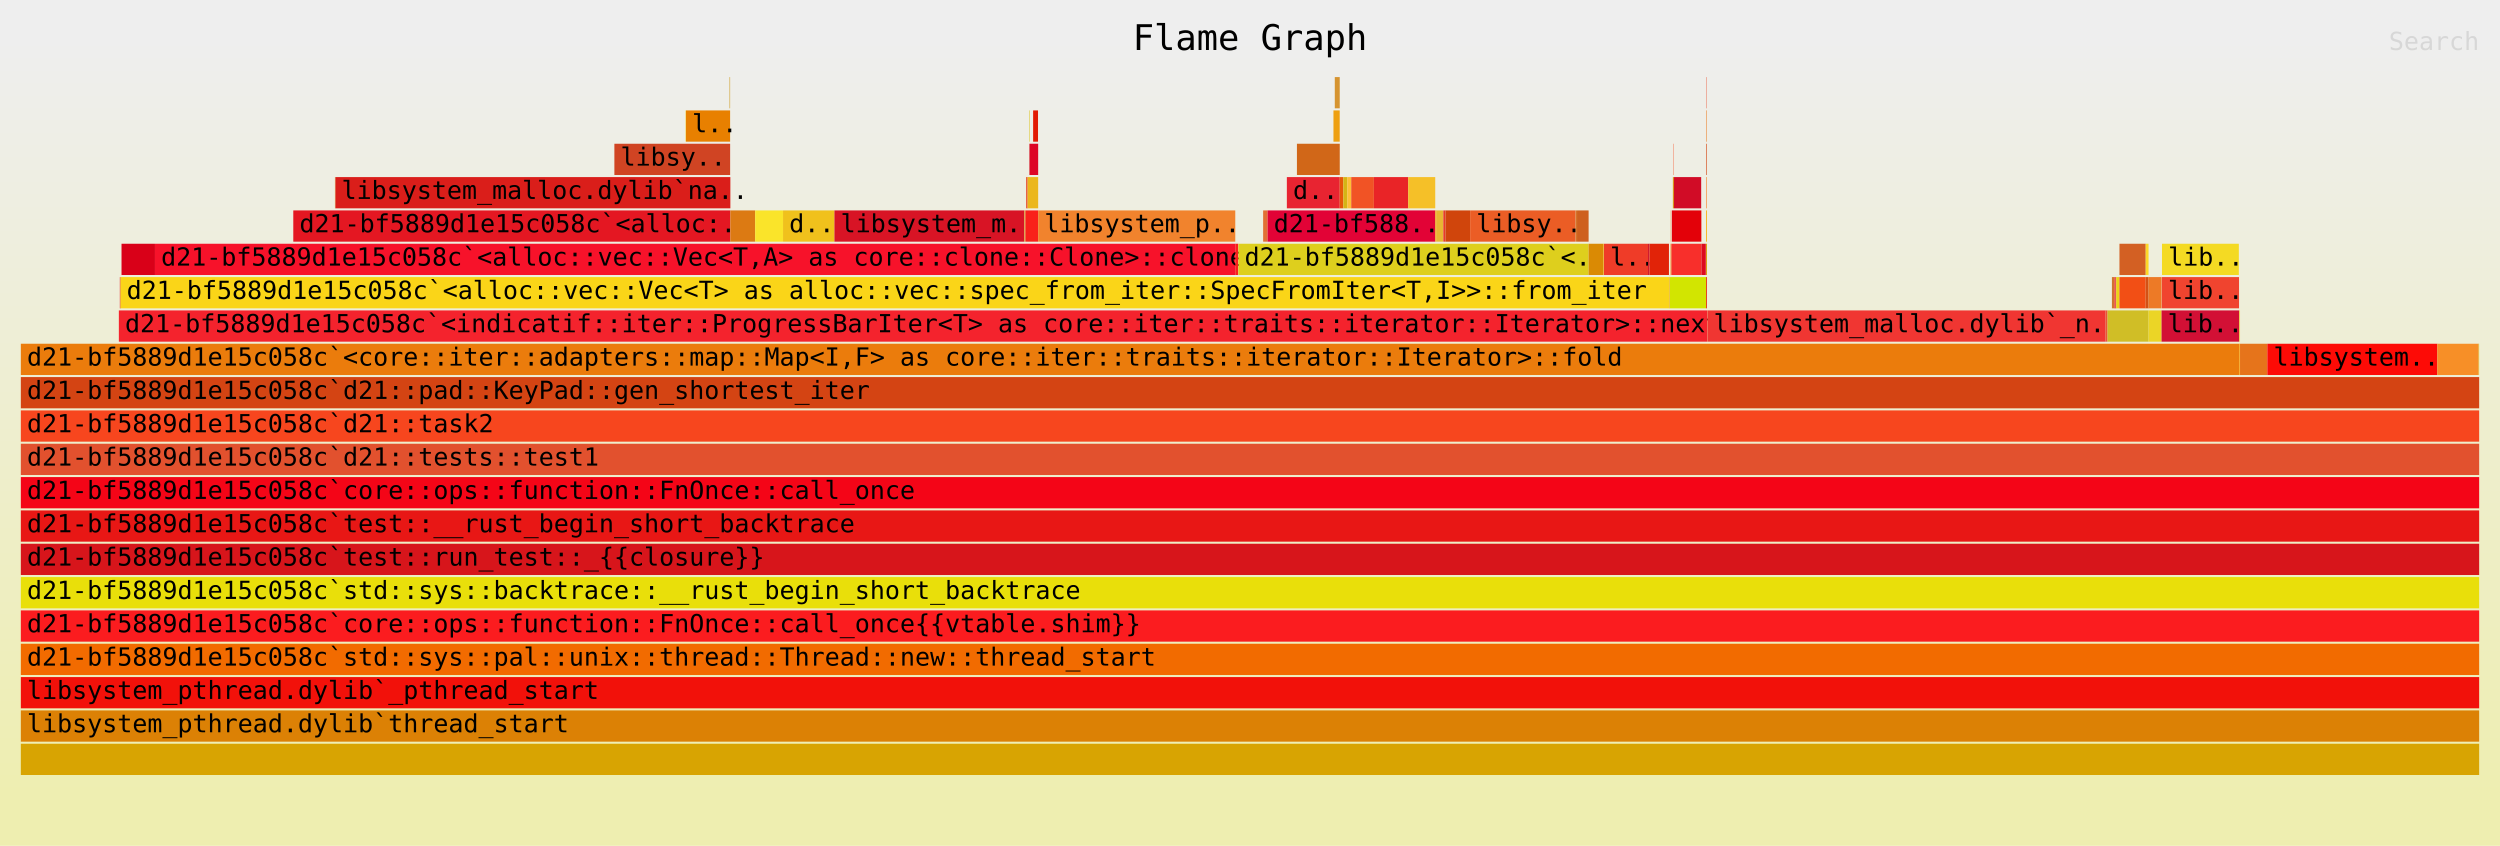
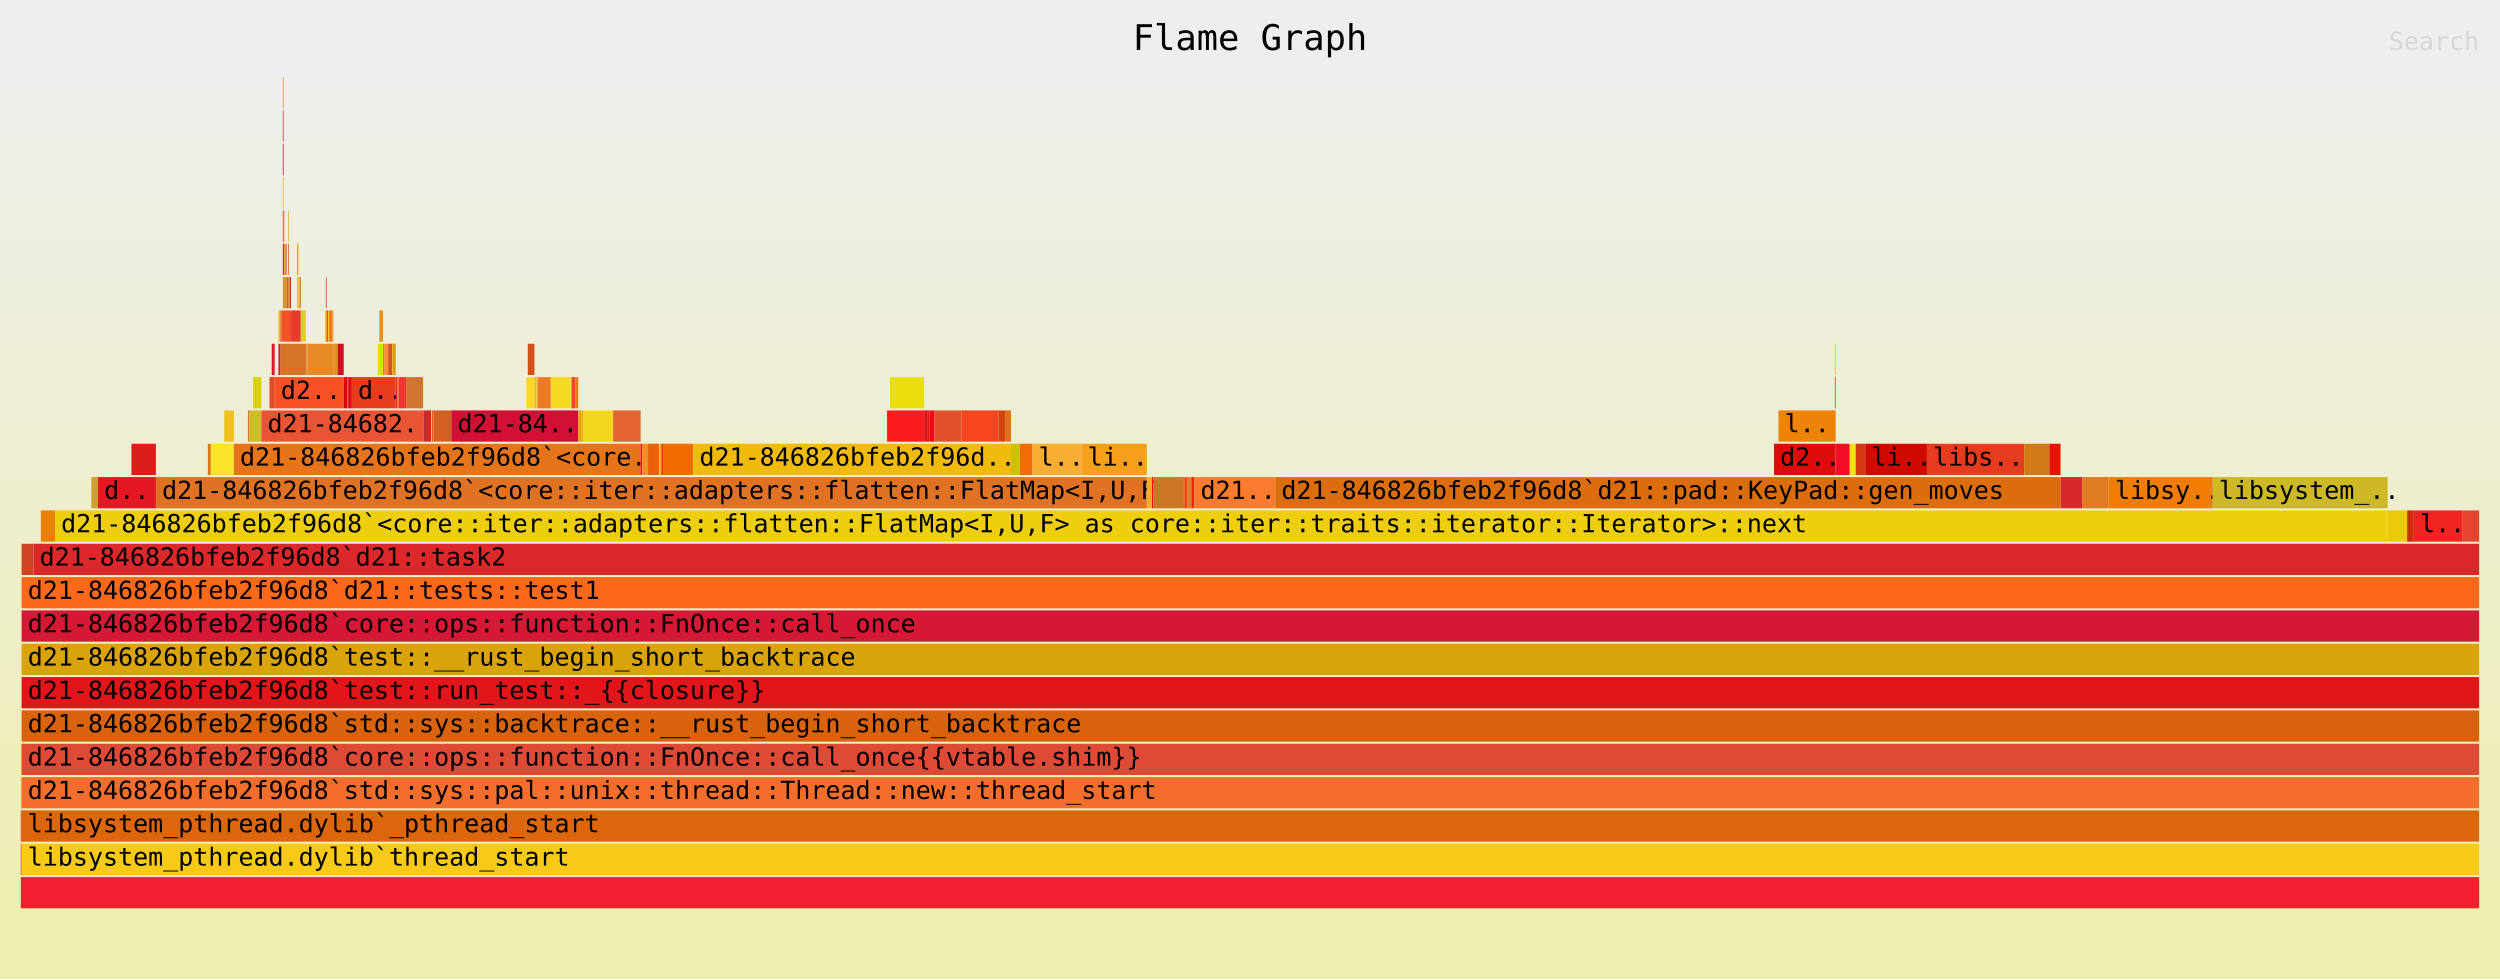
- <svg xmlns="http://www.w3.org/2000/svg" xmlns:ns1="http://github.com/jonhoo/inferno" version="1.1" width="1200" height="406" viewBox="0 0 1200 406">
+ <svg xmlns="http://www.w3.org/2000/svg" xmlns:ns1="http://github.com/jonhoo/inferno" version="1.1" width="1200" height="470" viewBox="0 0 1200 470">
  <defs>
    <linearGradient id="background" y1="0" y2="1" x1="0" x2="0">
      <stop stop-color="#eeeeee" offset="5%" />
      <stop stop-color="#eeeeb0" offset="95%" />
    </linearGradient>
  </defs>
  <style type="text/css">
text { font-family:monospace; font-size:12px }
#title { text-anchor:middle; font-size:17px; }
#matched { text-anchor:end; }
#search { text-anchor:end; opacity:0.1; cursor:pointer; }
#search:hover, #search.show { opacity:1; }
#subtitle { text-anchor:middle; font-color:rgb(160,160,160); }
#unzoom { cursor:pointer; }
#frames &gt; *:hover { stroke:black; stroke-width:0.5; cursor:pointer; }
.hide { display:none; }
.parent { opacity:0.5; }
</style>
-   <rect x="0" y="0" width="100%" height="406" fill="url(#background)" />
+   <rect x="0" y="0" width="100%" height="470" fill="url(#background)" />
  <text id="title" fill="rgb(0,0,0)" x="50%" y="24.00">Flame Graph</text>
-   <text id="details" fill="rgb(0,0,0)" x="10" y="389.00"> </text>
+   <text id="details" fill="rgb(0,0,0)" x="10" y="453.00"> </text>
  <text id="unzoom" class="hide" fill="rgb(0,0,0)" x="10" y="24.00">Reset Zoom</text>
  <text id="search" fill="rgb(0,0,0)" x="1190" y="24.00">Search</text>
-   <text id="matched" fill="rgb(0,0,0)" x="1190" y="389.00"> </text>
-   <svg id="frames" x="10" width="1180" total_samples="316377">
-     <g>
-       <rect x="4.028%" y="133" width="0.026%" height="15" fill="rgb(227,0,7)" ns1:x="12744" ns1:w="82" />
-       <text x="4.278%" y="143.50" />
-     </g>
-     <g>
-       <rect x="4.096%" y="117" width="1.36%" height="15" fill="rgb(217,0,24)" ns1:x="12960" ns1:w="4302" />
-       <text x="4.346%" y="127.50" />
-     </g>
-     <g>
-       <rect x="12.776%" y="85" width="0.02%" height="15" fill="rgb(221,193,54)" ns1:x="40419" ns1:w="64" />
-       <text x="13.026%" y="95.50" />
-     </g>
-     <g>
-       <rect x="27.044%" y="53" width="0.013%" height="15" fill="rgb(248,212,6)" ns1:x="85561" ns1:w="42" />
-       <text x="27.294%" y="63.50" />
-     </g>
-     <g>
-       <rect x="24.144%" y="69" width="4.709%" height="15" fill="rgb(208,68,35)" ns1:x="76385" ns1:w="14897" />
-       <text x="24.394%" y="79.50">libsy..</text>
-     </g>
-     <g>
-       <rect x="27.057%" y="53" width="1.795%" height="15" fill="rgb(232,128,0)" ns1:x="85603" ns1:w="5679" />
-       <text x="27.307%" y="63.50">l..</text>
-     </g>
-     <g>
-       <rect x="28.828%" y="37" width="0.024%" height="15" fill="rgb(207,160,47)" ns1:x="91206" ns1:w="76" />
-       <text x="29.078%" y="47.50" />
-     </g>
-     <g>
-       <rect x="11.083%" y="101" width="17.779%" height="15" fill="rgb(228,23,34)" ns1:x="35064" ns1:w="56249" />
-       <text x="11.333%" y="111.50">d21-bf5889d1e15c058c`&lt;alloc:..</text>
-     </g>
-     <g>
-       <rect x="12.796%" y="85" width="16.066%" height="15" fill="rgb(218,30,26)" ns1:x="40483" ns1:w="50830" />
-       <text x="13.046%" y="95.50">libsystem_malloc.dylib`na..</text>
-     </g>
-     <g>
-       <rect x="28.862%" y="101" width="1.01%" height="15" fill="rgb(220,122,19)" ns1:x="91313" ns1:w="3194" />
-       <text x="29.112%" y="111.50" />
-     </g>
-     <g>
-       <rect x="29.872%" y="101" width="1.133%" height="15" fill="rgb(250,228,42)" ns1:x="94507" ns1:w="3584" />
-       <text x="30.122%" y="111.50" />
-     </g>
-     <g>
-       <rect x="31.005%" y="101" width="2.092%" height="15" fill="rgb(240,193,28)" ns1:x="98091" ns1:w="6618" />
-       <text x="31.255%" y="111.50">d..</text>
-     </g>
-     <g>
-       <rect x="33.096%" y="101" width="7.729%" height="15" fill="rgb(216,20,37)" ns1:x="104709" ns1:w="24452" />
-       <text x="33.346%" y="111.50">libsystem_m..</text>
-     </g>
-     <g>
-       <rect x="40.826%" y="101" width="0.012%" height="15" fill="rgb(206,188,39)" ns1:x="129163" ns1:w="39" />
-       <text x="41.076%" y="111.50" />
-     </g>
-     <g>
-       <rect x="40.838%" y="101" width="0.024%" height="15" fill="rgb(217,207,13)" ns1:x="129202" ns1:w="75" />
-       <text x="41.088%" y="111.50" />
-     </g>
-     <g>
-       <rect x="40.895%" y="85" width="0.034%" height="15" fill="rgb(231,73,38)" ns1:x="129381" ns1:w="106" />
-       <text x="41.145%" y="95.50" />
-     </g>
-     <g>
-       <rect x="40.928%" y="85" width="0.021%" height="15" fill="rgb(225,20,46)" ns1:x="129487" ns1:w="66" />
-       <text x="41.178%" y="95.50" />
-     </g>
-     <g>
-       <rect x="41.019%" y="69" width="0.022%" height="15" fill="rgb(210,31,41)" ns1:x="129774" ns1:w="71" />
-       <text x="41.269%" y="79.50" />
-     </g>
-     <g>
-       <rect x="41.019%" y="53" width="0.022%" height="15" fill="rgb(221,200,47)" ns1:x="129776" ns1:w="69" />
-       <text x="41.269%" y="63.50" />
-     </g>
-     <g>
-       <rect x="41.178%" y="53" width="0.199%" height="15" fill="rgb(226,26,5)" ns1:x="130278" ns1:w="630" />
-       <text x="41.428%" y="63.50" />
-     </g>
-     <g>
-       <rect x="40.862%" y="101" width="0.521%" height="15" fill="rgb(249,33,26)" ns1:x="129277" ns1:w="1649" />
-       <text x="41.112%" y="111.50" />
-     </g>
-     <g>
-       <rect x="40.949%" y="85" width="0.434%" height="15" fill="rgb(235,183,28)" ns1:x="129553" ns1:w="1373" />
-       <text x="41.199%" y="95.50" />
-     </g>
-     <g>
-       <rect x="41.044%" y="69" width="0.339%" height="15" fill="rgb(221,5,38)" ns1:x="129853" ns1:w="1073" />
-       <text x="41.294%" y="79.50" />
-     </g>
-     <g>
-       <rect x="5.456%" y="117" width="43.945%" height="15" fill="rgb(247,18,42)" ns1:x="17262" ns1:w="139031" />
-       <text x="5.706%" y="127.50">d21-bf5889d1e15c058c`&lt;alloc::vec::Vec&lt;T,A&gt; as core::clone::Clone&gt;::clone</text>
-     </g>
-     <g>
-       <rect x="41.383%" y="101" width="8.018%" height="15" fill="rgb(241,131,45)" ns1:x="130926" ns1:w="25367" />
-       <text x="41.633%" y="111.50">libsystem_p..</text>
-     </g>
-     <g>
-       <rect x="49.401%" y="117" width="0.12%" height="15" fill="rgb(249,31,29)" ns1:x="156293" ns1:w="379" />
-       <text x="49.651%" y="127.50" />
-     </g>
-     <g>
-       <rect x="50.534%" y="101" width="0.181%" height="15" fill="rgb(225,111,53)" ns1:x="159878" ns1:w="574" />
-       <text x="50.784%" y="111.50" />
-     </g>
-     <g>
-       <rect x="53.395%" y="53" width="0.254%" height="15" fill="rgb(238,160,17)" ns1:x="168931" ns1:w="805" />
-       <text x="53.645%" y="63.50" />
-     </g>
-     <g>
-       <rect x="53.449%" y="37" width="0.201%" height="15" fill="rgb(214,148,48)" ns1:x="169101" ns1:w="635" />
-       <text x="53.699%" y="47.50" />
-     </g>
-     <g>
-       <rect x="51.499%" y="85" width="2.152%" height="15" fill="rgb(232,36,49)" ns1:x="162932" ns1:w="6809" />
-       <text x="51.749%" y="95.50">d..</text>
-     </g>
-     <g>
-       <rect x="51.909%" y="69" width="1.742%" height="15" fill="rgb(209,103,24)" ns1:x="164229" ns1:w="5512" />
-       <text x="52.159%" y="79.50" />
-     </g>
-     <g>
-       <rect x="53.651%" y="85" width="0.145%" height="15" fill="rgb(229,88,8)" ns1:x="169741" ns1:w="460" />
-       <text x="53.901%" y="95.50" />
-     </g>
-     <g>
-       <rect x="53.797%" y="85" width="0.161%" height="15" fill="rgb(213,181,19)" ns1:x="170201" ns1:w="510" />
-       <text x="54.047%" y="95.50" />
-     </g>
-     <g>
-       <rect x="53.958%" y="85" width="0.16%" height="15" fill="rgb(254,191,54)" ns1:x="170711" ns1:w="507" />
-       <text x="54.208%" y="95.50" />
-     </g>
-     <g>
-       <rect x="54.118%" y="85" width="0.922%" height="15" fill="rgb(241,83,37)" ns1:x="171218" ns1:w="2916" />
-       <text x="54.368%" y="95.50" />
-     </g>
-     <g>
-       <rect x="55.04%" y="85" width="1.397%" height="15" fill="rgb(233,36,39)" ns1:x="174134" ns1:w="4419" />
-       <text x="55.29%" y="95.50" />
-     </g>
-     <g>
-       <rect x="50.715%" y="101" width="6.819%" height="15" fill="rgb(226,3,54)" ns1:x="160452" ns1:w="21574" />
-       <text x="50.965%" y="111.50">d21-bf588..</text>
-     </g>
-     <g>
-       <rect x="56.437%" y="85" width="1.098%" height="15" fill="rgb(245,192,40)" ns1:x="178553" ns1:w="3473" />
-       <text x="56.687%" y="95.50" />
-     </g>
-     <g>
-       <rect x="57.535%" y="101" width="0.062%" height="15" fill="rgb(238,167,29)" ns1:x="182026" ns1:w="195" />
-       <text x="57.785%" y="111.50" />
-     </g>
-     <g>
-       <rect x="57.596%" y="101" width="0.26%" height="15" fill="rgb(232,182,51)" ns1:x="182221" ns1:w="824" />
-       <text x="57.846%" y="111.50" />
-     </g>
-     <g>
-       <rect x="57.863%" y="101" width="0.089%" height="15" fill="rgb(231,60,39)" ns1:x="183065" ns1:w="282" />
-       <text x="58.113%" y="111.50" />
-     </g>
-     <g>
-       <rect x="57.952%" y="101" width="1.002%" height="15" fill="rgb(208,69,12)" ns1:x="183347" ns1:w="3171" />
-       <text x="58.202%" y="111.50" />
-     </g>
-     <g>
-       <rect x="58.954%" y="101" width="4.291%" height="15" fill="rgb(235,93,37)" ns1:x="186518" ns1:w="13576" />
-       <text x="59.204%" y="111.50">libsy..</text>
-     </g>
-     <g>
-       <rect x="63.248%" y="101" width="0.055%" height="15" fill="rgb(213,116,39)" ns1:x="200101" ns1:w="175" />
-       <text x="63.498%" y="111.50" />
-     </g>
-     <g>
-       <rect x="49.528%" y="117" width="14.246%" height="15" fill="rgb(222,207,29)" ns1:x="156695" ns1:w="45070" />
-       <text x="49.778%" y="127.50">d21-bf5889d1e15c058c`&lt;..</text>
-     </g>
-     <g>
-       <rect x="63.303%" y="101" width="0.471%" height="15" fill="rgb(206,96,30)" ns1:x="200276" ns1:w="1489" />
-       <text x="63.553%" y="111.50" />
-     </g>
-     <g>
-       <rect x="63.774%" y="117" width="0.607%" height="15" fill="rgb(218,138,4)" ns1:x="201766" ns1:w="1920" />
-       <text x="64.024%" y="127.50" />
-     </g>
-     <g>
-       <rect x="64.381%" y="117" width="0.016%" height="15" fill="rgb(250,191,14)" ns1:x="203688" ns1:w="50" />
-       <text x="64.631%" y="127.50" />
-     </g>
-     <g>
-       <rect x="64.398%" y="117" width="1.792%" height="15" fill="rgb(239,60,40)" ns1:x="203740" ns1:w="5669" />
-       <text x="64.648%" y="127.50">l..</text>
-     </g>
-     <g>
-       <rect x="66.19%" y="117" width="0.059%" height="15" fill="rgb(206,27,48)" ns1:x="209409" ns1:w="186" />
-       <text x="66.44%" y="127.50" />
-     </g>
-     <g>
-       <rect x="66.249%" y="117" width="0.793%" height="15" fill="rgb(225,35,8)" ns1:x="209595" ns1:w="2510" />
-       <text x="66.499%" y="127.50" />
-     </g>
-     <g>
-       <rect x="4.054%" y="133" width="63.007%" height="15" fill="rgb(250,213,24)" ns1:x="12826" ns1:w="199340" />
-       <text x="4.304%" y="143.50">d21-bf5889d1e15c058c`&lt;alloc::vec::Vec&lt;T&gt; as alloc::vec::spec_from_iter::SpecFromIter&lt;T,I&gt;&gt;::from_iter</text>
-     </g>
-     <g>
-       <rect x="67.062%" y="133" width="0.015%" height="15" fill="rgb(247,123,22)" ns1:x="212168" ns1:w="46" />
-       <text x="67.312%" y="143.50" />
-     </g>
-     <g>
-       <rect x="67.104%" y="117" width="0.014%" height="15" fill="rgb(231,138,38)" ns1:x="212303" ns1:w="45" />
-       <text x="67.354%" y="127.50" />
-     </g>
-     <g>
-       <rect x="67.109%" y="101" width="0.01%" height="15" fill="rgb(231,145,46)" ns1:x="212316" ns1:w="32" />
-       <text x="67.359%" y="111.50" />
-     </g>
-     <g>
-       <rect x="67.119%" y="117" width="0.026%" height="15" fill="rgb(251,118,11)" ns1:x="212348" ns1:w="81" />
-       <text x="67.369%" y="127.50" />
-     </g>
-     <g>
-       <rect x="67.201%" y="85" width="0.047%" height="15" fill="rgb(217,147,25)" ns1:x="212608" ns1:w="148" />
-       <text x="67.451%" y="95.50" />
-     </g>
-     <g>
-       <rect x="67.232%" y="69" width="0.015%" height="15" fill="rgb(247,81,37)" ns1:x="212707" ns1:w="49" />
-       <text x="67.482%" y="79.50" />
-     </g>
-     <g>
-       <rect x="67.248%" y="85" width="1.105%" height="15" fill="rgb(209,12,38)" ns1:x="212756" ns1:w="3495" />
-       <text x="67.498%" y="95.50" />
-     </g>
-     <g>
-       <rect x="67.157%" y="101" width="1.203%" height="15" fill="rgb(227,1,9)" ns1:x="212468" ns1:w="3805" />
-       <text x="67.407%" y="111.50" />
-     </g>
-     <g>
-       <rect x="67.144%" y="117" width="1.221%" height="15" fill="rgb(248,47,43)" ns1:x="212429" ns1:w="3862" />
-       <text x="67.394%" y="127.50" />
-     </g>
-     <g>
-       <rect x="68.365%" y="117" width="0.176%" height="15" fill="rgb(221,10,30)" ns1:x="216291" ns1:w="556" />
-       <text x="68.615%" y="127.50" />
-     </g>
-     <g>
-       <rect x="67.076%" y="133" width="1.475%" height="15" fill="rgb(210,229,1)" ns1:x="212214" ns1:w="4666" />
-       <text x="67.326%" y="143.50" />
-     </g>
-     <g>
-       <rect x="68.561%" y="53" width="0.015%" height="15" fill="rgb(222,148,37)" ns1:x="216910" ns1:w="48" />
-       <text x="68.811%" y="63.50" />
-     </g>
-     <g>
-       <rect x="68.561%" y="37" width="0.015%" height="15" fill="rgb(234,67,33)" ns1:x="216910" ns1:w="48" />
-       <text x="68.811%" y="47.50" />
-     </g>
-     <g>
-       <rect x="68.576%" y="53" width="0.011%" height="15" fill="rgb(247,98,35)" ns1:x="216958" ns1:w="35" />
-       <text x="68.826%" y="63.50" />
-     </g>
-     <g>
-       <rect x="68.56%" y="85" width="0.027%" height="15" fill="rgb(247,138,52)" ns1:x="216909" ns1:w="85" />
-       <text x="68.81%" y="95.50" />
-     </g>
-     <g>
-       <rect x="68.56%" y="69" width="0.027%" height="15" fill="rgb(213,79,30)" ns1:x="216909" ns1:w="85" />
-       <text x="68.81%" y="79.50" />
-     </g>
-     <g>
-       <rect x="68.552%" y="101" width="0.036%" height="15" fill="rgb(246,177,23)" ns1:x="216884" ns1:w="114" />
-       <text x="68.802%" y="111.50" />
-     </g>
-     <g>
-       <rect x="68.551%" y="133" width="0.039%" height="15" fill="rgb(230,62,27)" ns1:x="216880" ns1:w="122" />
-       <text x="68.801%" y="143.50" />
-     </g>
-     <g>
-       <rect x="68.552%" y="117" width="0.038%" height="15" fill="rgb(216,154,8)" ns1:x="216882" ns1:w="120" />
-       <text x="68.802%" y="127.50" />
-     </g>
-     <g>
-       <rect x="3.987%" y="149" width="64.609%" height="15" fill="rgb(244,35,45)" ns1:x="12614" ns1:w="204409" />
-       <text x="4.237%" y="159.50">d21-bf5889d1e15c058c`&lt;indicatif::iter::ProgressBarIter&lt;T&gt; as core::iter::traits::iterator::Iterator&gt;::next</text>
-     </g>
-     <g>
-       <rect x="68.596%" y="149" width="0.01%" height="15" fill="rgb(251,115,12)" ns1:x="217023" ns1:w="32" />
-       <text x="68.846%" y="159.50" />
-     </g>
-     <g>
-       <rect x="68.608%" y="149" width="16.196%" height="15" fill="rgb(240,54,50)" ns1:x="217061" ns1:w="51239" />
-       <text x="68.858%" y="159.50">libsystem_malloc.dylib`_n..</text>
-     </g>
-     <g>
-       <rect x="84.804%" y="149" width="0.08%" height="15" fill="rgb(233,84,52)" ns1:x="268300" ns1:w="254" />
-       <text x="85.054%" y="159.50" />
-     </g>
-     <g>
-       <rect x="85.061%" y="133" width="0.103%" height="15" fill="rgb(207,117,47)" ns1:x="269112" ns1:w="325" />
-       <text x="85.311%" y="143.50" />
-     </g>
-     <g>
-       <rect x="85.163%" y="133" width="0.045%" height="15" fill="rgb(249,43,39)" ns1:x="269437" ns1:w="144" />
-       <text x="85.413%" y="143.50" />
-     </g>
-     <g>
-       <rect x="85.209%" y="133" width="0.027%" height="15" fill="rgb(209,38,44)" ns1:x="269581" ns1:w="86" />
-       <text x="85.459%" y="143.50" />
-     </g>
-     <g>
-       <rect x="85.236%" y="133" width="0.127%" height="15" fill="rgb(236,212,23)" ns1:x="269667" ns1:w="402" />
-       <text x="85.486%" y="143.50" />
-     </g>
-     <g>
-       <rect x="85.366%" y="133" width="1.069%" height="15" fill="rgb(242,79,21)" ns1:x="270078" ns1:w="3381" />
-       <text x="85.616%" y="143.50" />
-     </g>
-     <g>
-       <rect x="85.368%" y="117" width="1.067%" height="15" fill="rgb(211,96,35)" ns1:x="270083" ns1:w="3376" />
-       <text x="85.618%" y="127.50" />
-     </g>
-     <g>
-       <rect x="86.437%" y="117" width="0.114%" height="15" fill="rgb(253,215,40)" ns1:x="273467" ns1:w="362" />
-       <text x="86.687%" y="127.50" />
-     </g>
-     <g>
-       <rect x="86.435%" y="133" width="0.118%" height="15" fill="rgb(211,81,21)" ns1:x="273460" ns1:w="372" />
-       <text x="86.685%" y="143.50" />
-     </g>
-     <g>
-       <rect x="84.884%" y="149" width="1.669%" height="15" fill="rgb(208,190,38)" ns1:x="268554" ns1:w="5279" />
-       <text x="85.134%" y="159.50" />
-     </g>
-     <g>
-       <rect x="86.553%" y="149" width="0.527%" height="15" fill="rgb(235,213,38)" ns1:x="273833" ns1:w="1667" />
-       <text x="86.803%" y="159.50" />
-     </g>
-     <g>
-       <rect x="86.553%" y="133" width="0.527%" height="15" fill="rgb(237,122,38)" ns1:x="273833" ns1:w="1667" />
-       <text x="86.803%" y="143.50" />
-     </g>
-     <g>
-       <rect x="87.098%" y="117" width="3.126%" height="15" fill="rgb(244,218,35)" ns1:x="275559" ns1:w="9890" />
-       <text x="87.348%" y="127.50">lib..</text>
-     </g>
-     <g>
-       <rect x="87.092%" y="133" width="3.14%" height="15" fill="rgb(240,68,47)" ns1:x="275538" ns1:w="9933" />
-       <text x="87.342%" y="143.50">lib..</text>
-     </g>
-     <g>
-       <rect x="87.08%" y="149" width="3.152%" height="15" fill="rgb(210,16,53)" ns1:x="275500" ns1:w="9972" />
-       <text x="87.33%" y="159.50">lib..</text>
-     </g>
-     <g>
-       <rect x="0%" y="165" width="90.249%" height="15" fill="rgb(235,124,12)" ns1:x="1" ns1:w="285526" />
-       <text x="0.25%" y="175.50">d21-bf5889d1e15c058c`&lt;core::iter::adapters::map::Map&lt;I,F&gt; as core::iter::traits::iterator::Iterator&gt;::fold</text>
-     </g>
-     <g>
-       <rect x="90.232%" y="149" width="0.017%" height="15" fill="rgb(224,169,11)" ns1:x="285473" ns1:w="54" />
-       <text x="90.482%" y="159.50" />
-     </g>
-     <g>
-       <rect x="90.249%" y="165" width="0.023%" height="15" fill="rgb(250,166,2)" ns1:x="285527" ns1:w="74" />
-       <text x="90.499%" y="175.50" />
-     </g>
-     <g>
-       <rect x="90.26%" y="149" width="0.012%" height="15" fill="rgb(242,216,29)" ns1:x="285562" ns1:w="39" />
-       <text x="90.51%" y="159.50" />
-     </g>
-     <g>
-       <rect x="90.272%" y="165" width="1.1%" height="15" fill="rgb(230,116,27)" ns1:x="285601" ns1:w="3481" />
-       <text x="90.522%" y="175.50" />
-     </g>
-     <g>
-       <rect x="91.373%" y="165" width="0.01%" height="15" fill="rgb(228,99,48)" ns1:x="289082" ns1:w="33" />
-       <text x="91.623%" y="175.50" />
-     </g>
-     <g>
-       <rect x="91.384%" y="165" width="6.913%" height="15" fill="rgb(253,11,6)" ns1:x="289117" ns1:w="21871" />
-       <text x="91.634%" y="175.50">libsystem..</text>
-     </g>
-     <g>
-       <rect x="98.297%" y="165" width="1.655%" height="15" fill="rgb(247,143,39)" ns1:x="310988" ns1:w="5236" />
-       <text x="98.547%" y="175.50" />
-     </g>
-     <g>
-       <rect x="99.952%" y="165" width="0.021%" height="15" fill="rgb(236,97,10)" ns1:x="316224" ns1:w="67" />
-       <text x="100.202%" y="175.50" />
-     </g>
-     <g>
-       <rect x="99.98%" y="165" width="0.018%" height="15" fill="rgb(233,208,19)" ns1:x="316315" ns1:w="58" />
-       <text x="100.23%" y="175.50" />
-     </g>
-     <g>
-       <rect x="0%" y="357" width="100%" height="15" fill="rgb(216,164,2)" ns1:x="0" ns1:w="316377" />
+   <text id="matched" fill="rgb(0,0,0)" x="1190" y="453.00"> </text>
+   <svg id="frames" x="10" width="1180" total_samples="3312">
+     <g>
+       <rect x="0%" y="405" width="0.03%" height="15" fill="rgb(227,0,7)" ns1:x="0" ns1:w="1" />
+       <text x="0.25%" y="415.50" />
+     </g>
+     <g>
+       <rect x="0%" y="389" width="0.03%" height="15" fill="rgb(217,0,24)" ns1:x="0" ns1:w="1" />
+       <text x="0.25%" y="399.50" />
+     </g>
+     <g>
+       <rect x="0%" y="373" width="0.03%" height="15" fill="rgb(221,193,54)" ns1:x="0" ns1:w="1" />
+       <text x="0.25%" y="383.50" />
+     </g>
+     <g>
+       <rect x="0%" y="357" width="0.03%" height="15" fill="rgb(248,212,6)" ns1:x="0" ns1:w="1" />
      <text x="0.25%" y="367.50" />
    </g>
    <g>
-       <rect x="0%" y="341" width="100%" height="15" fill="rgb(220,129,5)" ns1:x="1" ns1:w="316376" />
-       <text x="0.25%" y="351.50">libsystem_pthread.dylib`thread_start</text>
-     </g>
-     <g>
-       <rect x="0%" y="325" width="100%" height="15" fill="rgb(242,17,10)" ns1:x="1" ns1:w="316376" />
-       <text x="0.25%" y="335.50">libsystem_pthread.dylib`_pthread_start</text>
-     </g>
-     <g>
-       <rect x="0%" y="309" width="100%" height="15" fill="rgb(242,107,0)" ns1:x="1" ns1:w="316376" />
-       <text x="0.25%" y="319.50">d21-bf5889d1e15c058c`std::sys::pal::unix::thread::Thread::new::thread_start</text>
-     </g>
-     <g>
-       <rect x="0%" y="293" width="100%" height="15" fill="rgb(251,28,31)" ns1:x="1" ns1:w="316376" />
-       <text x="0.25%" y="303.50">d21-bf5889d1e15c058c`core::ops::function::FnOnce::call_once{{vtable.shim}}</text>
-     </g>
-     <g>
-       <rect x="0%" y="277" width="100%" height="15" fill="rgb(233,223,10)" ns1:x="1" ns1:w="316376" />
-       <text x="0.25%" y="287.50">d21-bf5889d1e15c058c`std::sys::backtrace::__rust_begin_short_backtrace</text>
-     </g>
-     <g>
-       <rect x="0%" y="261" width="100%" height="15" fill="rgb(215,21,27)" ns1:x="1" ns1:w="316376" />
-       <text x="0.25%" y="271.50">d21-bf5889d1e15c058c`test::run_test::_{{closure}}</text>
-     </g>
-     <g>
-       <rect x="0%" y="245" width="100%" height="15" fill="rgb(232,23,21)" ns1:x="1" ns1:w="316376" />
-       <text x="0.25%" y="255.50">d21-bf5889d1e15c058c`test::__rust_begin_short_backtrace</text>
-     </g>
-     <g>
-       <rect x="0%" y="229" width="100%" height="15" fill="rgb(244,5,23)" ns1:x="1" ns1:w="316376" />
-       <text x="0.25%" y="239.50">d21-bf5889d1e15c058c`core::ops::function::FnOnce::call_once</text>
-     </g>
-     <g>
-       <rect x="0%" y="213" width="100%" height="15" fill="rgb(226,81,46)" ns1:x="1" ns1:w="316376" />
-       <text x="0.25%" y="223.50">d21-bf5889d1e15c058c`d21::tests::test1</text>
-     </g>
-     <g>
-       <rect x="0%" y="197" width="100%" height="15" fill="rgb(247,70,30)" ns1:x="1" ns1:w="316376" />
-       <text x="0.25%" y="207.50">d21-bf5889d1e15c058c`d21::task2</text>
-     </g>
-     <g>
-       <rect x="0%" y="181" width="100%" height="15" fill="rgb(212,68,19)" ns1:x="1" ns1:w="316376" />
-       <text x="0.25%" y="191.50">d21-bf5889d1e15c058c`d21::pad::KeyPad::gen_shortest_iter</text>
+       <rect x="0.03%" y="261" width="0.483%" height="15" fill="rgb(208,68,35)" ns1:x="1" ns1:w="16" />
+       <text x="0.28%" y="271.50" />
+     </g>
+     <g>
+       <rect x="0.815%" y="245" width="0.574%" height="15" fill="rgb(232,128,0)" ns1:x="27" ns1:w="19" />
+       <text x="1.065%" y="255.50" />
+     </g>
+     <g>
+       <rect x="2.868%" y="229" width="0.272%" height="15" fill="rgb(207,160,47)" ns1:x="95" ns1:w="9" />
+       <text x="3.118%" y="239.50" />
+     </g>
+     <g>
+       <rect x="3.14%" y="229" width="2.355%" height="15" fill="rgb(228,23,34)" ns1:x="104" ns1:w="78" />
+       <text x="3.39%" y="239.50">d..</text>
+     </g>
+     <g>
+       <rect x="4.499%" y="213" width="0.996%" height="15" fill="rgb(218,30,26)" ns1:x="149" ns1:w="33" />
+       <text x="4.749%" y="223.50" />
+     </g>
+     <g>
+       <rect x="7.609%" y="213" width="0.121%" height="15" fill="rgb(220,122,19)" ns1:x="252" ns1:w="4" />
+       <text x="7.859%" y="223.50" />
+     </g>
+     <g>
+       <rect x="7.729%" y="213" width="0.936%" height="15" fill="rgb(250,228,42)" ns1:x="256" ns1:w="31" />
+       <text x="7.979%" y="223.50" />
+     </g>
+     <g>
+       <rect x="8.273%" y="197" width="0.393%" height="15" fill="rgb(240,193,28)" ns1:x="274" ns1:w="13" />
+       <text x="8.523%" y="207.50" />
+     </g>
+     <g>
+       <rect x="9.239%" y="197" width="0.03%" height="15" fill="rgb(216,20,37)" ns1:x="306" ns1:w="1" />
+       <text x="9.489%" y="207.50" />
+     </g>
+     <g>
+       <rect x="9.269%" y="197" width="0.513%" height="15" fill="rgb(206,188,39)" ns1:x="307" ns1:w="17" />
+       <text x="9.519%" y="207.50" />
+     </g>
+     <g>
+       <rect x="9.45%" y="181" width="0.332%" height="15" fill="rgb(217,207,13)" ns1:x="313" ns1:w="11" />
+       <text x="9.7%" y="191.50" />
+     </g>
+     <g>
+       <rect x="10.115%" y="181" width="0.211%" height="15" fill="rgb(231,73,38)" ns1:x="335" ns1:w="7" />
+       <text x="10.365%" y="191.50" />
+     </g>
+     <g>
+       <rect x="10.205%" y="165" width="0.121%" height="15" fill="rgb(225,20,46)" ns1:x="338" ns1:w="4" />
+       <text x="10.455%" y="175.50" />
+     </g>
+     <g>
+       <rect x="10.477%" y="165" width="0.091%" height="15" fill="rgb(210,31,41)" ns1:x="347" ns1:w="3" />
+       <text x="10.727%" y="175.50" />
+     </g>
+     <g>
+       <rect x="10.477%" y="149" width="0.091%" height="15" fill="rgb(221,200,47)" ns1:x="347" ns1:w="3" />
+       <text x="10.727%" y="159.50" />
+     </g>
+     <g>
+       <rect x="10.568%" y="149" width="0.03%" height="15" fill="rgb(226,26,5)" ns1:x="350" ns1:w="1" />
+       <text x="10.818%" y="159.50" />
+     </g>
+     <g>
+       <rect x="10.658%" y="101" width="0.03%" height="15" fill="rgb(249,33,26)" ns1:x="353" ns1:w="1" />
+       <text x="10.908%" y="111.50" />
+     </g>
+     <g>
+       <rect x="10.658%" y="85" width="0.03%" height="15" fill="rgb(235,183,28)" ns1:x="353" ns1:w="1" />
+       <text x="10.908%" y="95.50" />
+     </g>
+     <g>
+       <rect x="10.658%" y="69" width="0.03%" height="15" fill="rgb(221,5,38)" ns1:x="353" ns1:w="1" />
+       <text x="10.908%" y="79.50" />
+     </g>
+     <g>
+       <rect x="10.658%" y="53" width="0.03%" height="15" fill="rgb(247,18,42)" ns1:x="353" ns1:w="1" />
+       <text x="10.908%" y="63.50" />
+     </g>
+     <g>
+       <rect x="10.658%" y="37" width="0.03%" height="15" fill="rgb(241,131,45)" ns1:x="353" ns1:w="1" />
+       <text x="10.908%" y="47.50" />
+     </g>
+     <g>
+       <rect x="10.658%" y="117" width="0.06%" height="15" fill="rgb(249,31,29)" ns1:x="353" ns1:w="2" />
+       <text x="10.908%" y="127.50" />
+     </g>
+     <g>
+       <rect x="10.688%" y="101" width="0.03%" height="15" fill="rgb(225,111,53)" ns1:x="354" ns1:w="1" />
+       <text x="10.938%" y="111.50" />
+     </g>
+     <g>
+       <rect x="10.719%" y="117" width="0.06%" height="15" fill="rgb(238,160,17)" ns1:x="355" ns1:w="2" />
+       <text x="10.969%" y="127.50" />
+     </g>
+     <g>
+       <rect x="10.658%" y="133" width="0.151%" height="15" fill="rgb(214,148,48)" ns1:x="353" ns1:w="5" />
+       <text x="10.908%" y="143.50" />
+     </g>
+     <g>
+       <rect x="10.779%" y="117" width="0.03%" height="15" fill="rgb(232,36,49)" ns1:x="357" ns1:w="1" />
+       <text x="11.029%" y="127.50" />
+     </g>
+     <g>
+       <rect x="10.809%" y="133" width="0.091%" height="15" fill="rgb(209,103,24)" ns1:x="358" ns1:w="3" />
+       <text x="11.059%" y="143.50" />
+     </g>
+     <g>
+       <rect x="10.87%" y="117" width="0.03%" height="15" fill="rgb(229,88,8)" ns1:x="360" ns1:w="1" />
+       <text x="11.12%" y="127.50" />
+     </g>
+     <g>
+       <rect x="10.87%" y="101" width="0.03%" height="15" fill="rgb(213,181,19)" ns1:x="360" ns1:w="1" />
+       <text x="11.12%" y="111.50" />
+     </g>
+     <g>
+       <rect x="10.9%" y="133" width="0.03%" height="15" fill="rgb(254,191,54)" ns1:x="361" ns1:w="1" />
+       <text x="11.15%" y="143.50" />
+     </g>
+     <g>
+       <rect x="10.598%" y="149" width="0.393%" height="15" fill="rgb(241,83,37)" ns1:x="351" ns1:w="13" />
+       <text x="10.848%" y="159.50" />
+     </g>
+     <g>
+       <rect x="10.93%" y="133" width="0.06%" height="15" fill="rgb(233,36,39)" ns1:x="362" ns1:w="2" />
+       <text x="11.18%" y="143.50" />
+     </g>
+     <g>
+       <rect x="10.99%" y="149" width="0.03%" height="15" fill="rgb(226,3,54)" ns1:x="364" ns1:w="1" />
+       <text x="11.24%" y="159.50" />
+     </g>
+     <g>
+       <rect x="11.232%" y="133" width="0.06%" height="15" fill="rgb(245,192,40)" ns1:x="372" ns1:w="2" />
+       <text x="11.482%" y="143.50" />
+     </g>
+     <g>
+       <rect x="11.232%" y="117" width="0.06%" height="15" fill="rgb(238,167,29)" ns1:x="372" ns1:w="2" />
+       <text x="11.482%" y="127.50" />
+     </g>
+     <g>
+       <rect x="11.292%" y="133" width="0.06%" height="15" fill="rgb(232,182,51)" ns1:x="374" ns1:w="2" />
+       <text x="11.542%" y="143.50" />
+     </g>
+     <g>
+       <rect x="11.021%" y="149" width="0.362%" height="15" fill="rgb(231,60,39)" ns1:x="365" ns1:w="12" />
+       <text x="11.271%" y="159.50" />
+     </g>
+     <g>
+       <rect x="11.353%" y="133" width="0.03%" height="15" fill="rgb(208,69,12)" ns1:x="376" ns1:w="1" />
+       <text x="11.603%" y="143.50" />
+     </g>
+     <g>
+       <rect x="11.383%" y="149" width="0.03%" height="15" fill="rgb(235,93,37)" ns1:x="377" ns1:w="1" />
+       <text x="11.633%" y="159.50" />
+     </g>
+     <g>
+       <rect x="10.568%" y="165" width="1.027%" height="15" fill="rgb(213,116,39)" ns1:x="350" ns1:w="34" />
+       <text x="10.818%" y="175.50" />
+     </g>
+     <g>
+       <rect x="11.413%" y="149" width="0.181%" height="15" fill="rgb(222,207,29)" ns1:x="378" ns1:w="6" />
+       <text x="11.663%" y="159.50" />
+     </g>
+     <g>
+       <rect x="11.594%" y="165" width="0.03%" height="15" fill="rgb(206,96,30)" ns1:x="384" ns1:w="1" />
+       <text x="11.844%" y="175.50" />
+     </g>
+     <g>
+       <rect x="11.624%" y="165" width="0.03%" height="15" fill="rgb(218,138,4)" ns1:x="385" ns1:w="1" />
+       <text x="11.874%" y="175.50" />
+     </g>
+     <g>
+       <rect x="12.379%" y="149" width="0.06%" height="15" fill="rgb(250,191,14)" ns1:x="410" ns1:w="2" />
+       <text x="12.629%" y="159.50" />
+     </g>
+     <g>
+       <rect x="12.409%" y="133" width="0.03%" height="15" fill="rgb(239,60,40)" ns1:x="411" ns1:w="1" />
+       <text x="12.659%" y="143.50" />
+     </g>
+     <g>
+       <rect x="12.44%" y="149" width="0.03%" height="15" fill="rgb(206,27,48)" ns1:x="412" ns1:w="1" />
+       <text x="12.69%" y="159.50" />
+     </g>
+     <g>
+       <rect x="12.47%" y="149" width="0.03%" height="15" fill="rgb(225,35,8)" ns1:x="413" ns1:w="1" />
+       <text x="12.72%" y="159.50" />
+     </g>
+     <g>
+       <rect x="12.5%" y="149" width="0.03%" height="15" fill="rgb(250,213,24)" ns1:x="414" ns1:w="1" />
+       <text x="12.75%" y="159.50" />
+     </g>
+     <g>
+       <rect x="12.53%" y="149" width="0.151%" height="15" fill="rgb(247,123,22)" ns1:x="415" ns1:w="5" />
+       <text x="12.78%" y="159.50" />
+     </g>
+     <g>
+       <rect x="11.655%" y="165" width="1.057%" height="15" fill="rgb(231,138,38)" ns1:x="386" ns1:w="35" />
+       <text x="11.905%" y="175.50" />
+     </g>
+     <g>
+       <rect x="12.681%" y="149" width="0.03%" height="15" fill="rgb(231,145,46)" ns1:x="420" ns1:w="1" />
+       <text x="12.931%" y="159.50" />
+     </g>
+     <g>
+       <rect x="12.711%" y="165" width="0.03%" height="15" fill="rgb(251,118,11)" ns1:x="421" ns1:w="1" />
+       <text x="12.961%" y="175.50" />
+     </g>
+     <g>
+       <rect x="12.742%" y="165" width="0.151%" height="15" fill="rgb(217,147,25)" ns1:x="422" ns1:w="5" />
+       <text x="12.992%" y="175.50" />
+     </g>
+     <g>
+       <rect x="10.326%" y="181" width="2.808%" height="15" fill="rgb(247,81,37)" ns1:x="342" ns1:w="93" />
+       <text x="10.576%" y="191.50">d2..</text>
+     </g>
+     <g>
+       <rect x="12.893%" y="165" width="0.241%" height="15" fill="rgb(209,12,38)" ns1:x="427" ns1:w="8" />
+       <text x="13.143%" y="175.50" />
+     </g>
+     <g>
+       <rect x="13.134%" y="181" width="0.151%" height="15" fill="rgb(227,1,9)" ns1:x="435" ns1:w="5" />
+       <text x="13.384%" y="191.50" />
+     </g>
+     <g>
+       <rect x="13.285%" y="181" width="0.03%" height="15" fill="rgb(248,47,43)" ns1:x="440" ns1:w="1" />
+       <text x="13.535%" y="191.50" />
+     </g>
+     <g>
+       <rect x="13.315%" y="181" width="0.151%" height="15" fill="rgb(221,10,30)" ns1:x="441" ns1:w="5" />
+       <text x="13.565%" y="191.50" />
+     </g>
+     <g>
+       <rect x="14.523%" y="165" width="0.211%" height="15" fill="rgb(210,229,1)" ns1:x="481" ns1:w="7" />
+       <text x="14.773%" y="175.50" />
+     </g>
+     <g>
+       <rect x="14.583%" y="149" width="0.151%" height="15" fill="rgb(222,148,37)" ns1:x="483" ns1:w="5" />
+       <text x="14.833%" y="159.50" />
+     </g>
+     <g>
+       <rect x="14.734%" y="165" width="0.03%" height="15" fill="rgb(234,67,33)" ns1:x="488" ns1:w="1" />
+       <text x="14.984%" y="175.50" />
+     </g>
+     <g>
+       <rect x="14.764%" y="165" width="0.03%" height="15" fill="rgb(247,98,35)" ns1:x="489" ns1:w="1" />
+       <text x="15.014%" y="175.50" />
+     </g>
+     <g>
+       <rect x="14.795%" y="165" width="0.151%" height="15" fill="rgb(247,138,52)" ns1:x="490" ns1:w="5" />
+       <text x="15.045%" y="175.50" />
+     </g>
+     <g>
+       <rect x="14.946%" y="165" width="0.151%" height="15" fill="rgb(213,79,30)" ns1:x="495" ns1:w="5" />
+       <text x="15.196%" y="175.50" />
+     </g>
+     <g>
+       <rect x="15.097%" y="165" width="0.03%" height="15" fill="rgb(246,177,23)" ns1:x="500" ns1:w="1" />
+       <text x="15.347%" y="175.50" />
+     </g>
+     <g>
+       <rect x="13.466%" y="181" width="1.781%" height="15" fill="rgb(230,62,27)" ns1:x="446" ns1:w="59" />
+       <text x="13.716%" y="191.50">d..</text>
+     </g>
+     <g>
+       <rect x="15.127%" y="165" width="0.121%" height="15" fill="rgb(216,154,8)" ns1:x="501" ns1:w="4" />
+       <text x="15.377%" y="175.50" />
+     </g>
+     <g>
+       <rect x="15.248%" y="181" width="0.06%" height="15" fill="rgb(244,35,45)" ns1:x="505" ns1:w="2" />
+       <text x="15.498%" y="191.50" />
+     </g>
+     <g>
+       <rect x="15.308%" y="181" width="0.06%" height="15" fill="rgb(251,115,12)" ns1:x="507" ns1:w="2" />
+       <text x="15.558%" y="191.50" />
+     </g>
+     <g>
+       <rect x="15.368%" y="181" width="0.302%" height="15" fill="rgb(240,54,50)" ns1:x="509" ns1:w="10" />
+       <text x="15.618%" y="191.50" />
+     </g>
+     <g>
+       <rect x="9.783%" y="197" width="6.582%" height="15" fill="rgb(233,84,52)" ns1:x="324" ns1:w="218" />
+       <text x="10.033%" y="207.50">d21-84682..</text>
+     </g>
+     <g>
+       <rect x="15.67%" y="181" width="0.694%" height="15" fill="rgb(207,117,47)" ns1:x="519" ns1:w="23" />
+       <text x="15.92%" y="191.50" />
+     </g>
+     <g>
+       <rect x="16.365%" y="197" width="0.03%" height="15" fill="rgb(249,43,39)" ns1:x="542" ns1:w="1" />
+       <text x="16.615%" y="207.50" />
+     </g>
+     <g>
+       <rect x="16.395%" y="197" width="0.302%" height="15" fill="rgb(209,38,44)" ns1:x="543" ns1:w="10" />
+       <text x="16.645%" y="207.50" />
+     </g>
+     <g>
+       <rect x="16.697%" y="197" width="0.03%" height="15" fill="rgb(236,212,23)" ns1:x="553" ns1:w="1" />
+       <text x="16.947%" y="207.50" />
+     </g>
+     <g>
+       <rect x="16.727%" y="197" width="0.06%" height="15" fill="rgb(242,79,21)" ns1:x="554" ns1:w="2" />
+       <text x="16.977%" y="207.50" />
+     </g>
+     <g>
+       <rect x="16.787%" y="197" width="0.725%" height="15" fill="rgb(211,96,35)" ns1:x="556" ns1:w="24" />
+       <text x="17.037%" y="207.50" />
+     </g>
+     <g>
+       <rect x="20.562%" y="181" width="0.332%" height="15" fill="rgb(253,215,40)" ns1:x="681" ns1:w="11" />
+       <text x="20.812%" y="191.50" />
+     </g>
+     <g>
+       <rect x="20.622%" y="165" width="0.272%" height="15" fill="rgb(211,81,21)" ns1:x="683" ns1:w="9" />
+       <text x="20.872%" y="175.50" />
+     </g>
+     <g>
+       <rect x="20.894%" y="181" width="0.06%" height="15" fill="rgb(208,190,38)" ns1:x="692" ns1:w="2" />
+       <text x="21.144%" y="191.50" />
+     </g>
+     <g>
+       <rect x="20.954%" y="181" width="0.06%" height="15" fill="rgb(235,213,38)" ns1:x="694" ns1:w="2" />
+       <text x="21.204%" y="191.50" />
+     </g>
+     <g>
+       <rect x="21.015%" y="181" width="0.543%" height="15" fill="rgb(237,122,38)" ns1:x="696" ns1:w="18" />
+       <text x="21.265%" y="191.50" />
+     </g>
+     <g>
+       <rect x="21.558%" y="181" width="0.845%" height="15" fill="rgb(244,218,35)" ns1:x="714" ns1:w="28" />
+       <text x="21.808%" y="191.50" />
+     </g>
+     <g>
+       <rect x="22.403%" y="181" width="0.151%" height="15" fill="rgb(240,68,47)" ns1:x="742" ns1:w="5" />
+       <text x="22.653%" y="191.50" />
+     </g>
+     <g>
+       <rect x="17.512%" y="197" width="5.163%" height="15" fill="rgb(210,16,53)" ns1:x="580" ns1:w="171" />
+       <text x="17.762%" y="207.50">d21-84..</text>
+     </g>
+     <g>
+       <rect x="22.554%" y="181" width="0.121%" height="15" fill="rgb(235,124,12)" ns1:x="747" ns1:w="4" />
+       <text x="22.804%" y="191.50" />
+     </g>
+     <g>
+       <rect x="22.675%" y="197" width="0.121%" height="15" fill="rgb(224,169,11)" ns1:x="751" ns1:w="4" />
+       <text x="22.925%" y="207.50" />
+     </g>
+     <g>
+       <rect x="22.796%" y="197" width="0.091%" height="15" fill="rgb(250,166,2)" ns1:x="755" ns1:w="3" />
+       <text x="23.046%" y="207.50" />
+     </g>
+     <g>
+       <rect x="22.887%" y="197" width="1.208%" height="15" fill="rgb(242,216,29)" ns1:x="758" ns1:w="40" />
+       <text x="23.137%" y="207.50" />
+     </g>
+     <g>
+       <rect x="8.665%" y="213" width="16.546%" height="15" fill="rgb(230,116,27)" ns1:x="287" ns1:w="548" />
+       <text x="8.915%" y="223.50">d21-846826bfeb2f96d8`&lt;core..</text>
+     </g>
+     <g>
+       <rect x="24.094%" y="197" width="1.117%" height="15" fill="rgb(228,99,48)" ns1:x="798" ns1:w="37" />
+       <text x="24.344%" y="207.50" />
+     </g>
+     <g>
+       <rect x="25.211%" y="213" width="0.06%" height="15" fill="rgb(253,11,6)" ns1:x="835" ns1:w="2" />
+       <text x="25.461%" y="223.50" />
+     </g>
+     <g>
+       <rect x="25.272%" y="213" width="0.241%" height="15" fill="rgb(247,143,39)" ns1:x="837" ns1:w="8" />
+       <text x="25.522%" y="223.50" />
+     </g>
+     <g>
+       <rect x="25.513%" y="213" width="0.453%" height="15" fill="rgb(236,97,10)" ns1:x="845" ns1:w="15" />
+       <text x="25.763%" y="223.50" />
+     </g>
+     <g>
+       <rect x="25.966%" y="213" width="0.03%" height="15" fill="rgb(233,208,19)" ns1:x="860" ns1:w="1" />
+       <text x="26.216%" y="223.50" />
+     </g>
+     <g>
+       <rect x="25.996%" y="213" width="0.03%" height="15" fill="rgb(216,164,2)" ns1:x="861" ns1:w="1" />
+       <text x="26.246%" y="223.50" />
+     </g>
+     <g>
+       <rect x="26.027%" y="213" width="0.06%" height="15" fill="rgb(220,129,5)" ns1:x="862" ns1:w="2" />
+       <text x="26.277%" y="223.50" />
+     </g>
+     <g>
+       <rect x="26.087%" y="213" width="0.06%" height="15" fill="rgb(242,17,10)" ns1:x="864" ns1:w="2" />
+       <text x="26.337%" y="223.50" />
+     </g>
+     <g>
+       <rect x="26.147%" y="213" width="1.208%" height="15" fill="rgb(242,107,0)" ns1:x="866" ns1:w="40" />
+       <text x="26.397%" y="223.50" />
+     </g>
+     <g>
+       <rect x="35.236%" y="197" width="1.51%" height="15" fill="rgb(251,28,31)" ns1:x="1167" ns1:w="50" />
+       <text x="35.486%" y="207.50" />
+     </g>
+     <g>
+       <rect x="35.356%" y="181" width="1.389%" height="15" fill="rgb(233,223,10)" ns1:x="1171" ns1:w="46" />
+       <text x="35.606%" y="191.50" />
+     </g>
+     <g>
+       <rect x="36.745%" y="197" width="0.151%" height="15" fill="rgb(215,21,27)" ns1:x="1217" ns1:w="5" />
+       <text x="36.995%" y="207.50" />
+     </g>
+     <g>
+       <rect x="36.896%" y="197" width="0.06%" height="15" fill="rgb(232,23,21)" ns1:x="1222" ns1:w="2" />
+       <text x="37.146%" y="207.50" />
+     </g>
+     <g>
+       <rect x="36.956%" y="197" width="0.211%" height="15" fill="rgb(244,5,23)" ns1:x="1224" ns1:w="7" />
+       <text x="37.206%" y="207.50" />
+     </g>
+     <g>
+       <rect x="37.168%" y="197" width="1.087%" height="15" fill="rgb(226,81,46)" ns1:x="1231" ns1:w="36" />
+       <text x="37.418%" y="207.50" />
+     </g>
+     <g>
+       <rect x="38.255%" y="197" width="1.51%" height="15" fill="rgb(247,70,30)" ns1:x="1267" ns1:w="50" />
+       <text x="38.505%" y="207.50" />
+     </g>
+     <g>
+       <rect x="39.764%" y="197" width="0.272%" height="15" fill="rgb(212,68,19)" ns1:x="1317" ns1:w="9" />
+       <text x="40.014%" y="207.50" />
+     </g>
+     <g>
+       <rect x="27.355%" y="213" width="12.923%" height="15" fill="rgb(240,187,13)" ns1:x="906" ns1:w="428" />
+       <text x="27.605%" y="223.50">d21-846826bfeb2f96d..</text>
+     </g>
+     <g>
+       <rect x="40.036%" y="197" width="0.241%" height="15" fill="rgb(223,113,26)" ns1:x="1326" ns1:w="8" />
+       <text x="40.286%" y="207.50" />
+     </g>
+     <g>
+       <rect x="40.278%" y="213" width="0.362%" height="15" fill="rgb(206,192,2)" ns1:x="1334" ns1:w="12" />
+       <text x="40.528%" y="223.50" />
+     </g>
+     <g>
+       <rect x="40.64%" y="213" width="0.513%" height="15" fill="rgb(241,108,4)" ns1:x="1346" ns1:w="17" />
+       <text x="40.89%" y="223.50" />
+     </g>
+     <g>
+       <rect x="41.153%" y="213" width="1.993%" height="15" fill="rgb(247,173,49)" ns1:x="1363" ns1:w="66" />
+       <text x="41.403%" y="223.50">l..</text>
+     </g>
+     <g>
+       <rect x="5.495%" y="229" width="40.308%" height="15" fill="rgb(224,114,35)" ns1:x="182" ns1:w="1335" />
+       <text x="5.745%" y="239.50">d21-846826bfeb2f96d8`&lt;core::iter::adapters::flatten::FlatMap&lt;I,U,F..</text>
+     </g>
+     <g>
+       <rect x="43.146%" y="213" width="2.657%" height="15" fill="rgb(245,159,27)" ns1:x="1429" ns1:w="88" />
+       <text x="43.396%" y="223.50">li..</text>
+     </g>
+     <g>
+       <rect x="45.803%" y="229" width="0.211%" height="15" fill="rgb(245,172,44)" ns1:x="1517" ns1:w="7" />
+       <text x="46.053%" y="239.50" />
+     </g>
+     <g>
+       <rect x="46.014%" y="229" width="0.06%" height="15" fill="rgb(236,23,11)" ns1:x="1524" ns1:w="2" />
+       <text x="46.264%" y="239.50" />
+     </g>
+     <g>
+       <rect x="46.075%" y="229" width="1.238%" height="15" fill="rgb(205,117,38)" ns1:x="1526" ns1:w="41" />
+       <text x="46.325%" y="239.50" />
+     </g>
+     <g>
+       <rect x="47.313%" y="229" width="0.03%" height="15" fill="rgb(237,72,25)" ns1:x="1567" ns1:w="1" />
+       <text x="47.563%" y="239.50" />
+     </g>
+     <g>
+       <rect x="47.343%" y="229" width="0.121%" height="15" fill="rgb(244,70,9)" ns1:x="1568" ns1:w="4" />
+       <text x="47.593%" y="239.50" />
+     </g>
+     <g>
+       <rect x="47.464%" y="229" width="0.151%" height="15" fill="rgb(217,125,39)" ns1:x="1572" ns1:w="5" />
+       <text x="47.714%" y="239.50" />
+     </g>
+     <g>
+       <rect x="47.615%" y="229" width="0.121%" height="15" fill="rgb(235,36,10)" ns1:x="1577" ns1:w="4" />
+       <text x="47.865%" y="239.50" />
+     </g>
+     <g>
+       <rect x="47.736%" y="229" width="3.291%" height="15" fill="rgb(251,123,47)" ns1:x="1581" ns1:w="109" />
+       <text x="47.986%" y="239.50">d21..</text>
+     </g>
+     <g>
+       <rect x="71.316%" y="213" width="2.506%" height="15" fill="rgb(221,13,13)" ns1:x="2362" ns1:w="83" />
+       <text x="71.566%" y="223.50">d2..</text>
+     </g>
+     <g>
+       <rect x="71.498%" y="197" width="2.325%" height="15" fill="rgb(238,131,9)" ns1:x="2368" ns1:w="77" />
+       <text x="71.748%" y="207.50">l..</text>
+     </g>
+     <g>
+       <rect x="73.792%" y="181" width="0.03%" height="15" fill="rgb(211,50,8)" ns1:x="2444" ns1:w="1" />
+       <text x="74.042%" y="191.50" />
+     </g>
+     <g>
+       <rect x="73.792%" y="165" width="0.03%" height="15" fill="rgb(245,182,24)" ns1:x="2444" ns1:w="1" />
+       <text x="74.042%" y="175.50" />
+     </g>
+     <g>
+       <rect x="73.823%" y="213" width="0.574%" height="15" fill="rgb(242,14,37)" ns1:x="2445" ns1:w="19" />
+       <text x="74.073%" y="223.50" />
+     </g>
+     <g>
+       <rect x="74.396%" y="213" width="0.241%" height="15" fill="rgb(246,228,12)" ns1:x="2464" ns1:w="8" />
+       <text x="74.646%" y="223.50" />
+     </g>
+     <g>
+       <rect x="74.638%" y="213" width="0.393%" height="15" fill="rgb(213,55,15)" ns1:x="2472" ns1:w="13" />
+       <text x="74.888%" y="223.50" />
+     </g>
+     <g>
+       <rect x="75.03%" y="213" width="2.506%" height="15" fill="rgb(209,9,3)" ns1:x="2485" ns1:w="83" />
+       <text x="75.28%" y="223.50">li..</text>
+     </g>
+     <g>
+       <rect x="77.536%" y="213" width="3.955%" height="15" fill="rgb(230,59,30)" ns1:x="2568" ns1:w="131" />
+       <text x="77.786%" y="223.50">libs..</text>
+     </g>
+     <g>
+       <rect x="81.492%" y="213" width="1.027%" height="15" fill="rgb(209,121,21)" ns1:x="2699" ns1:w="34" />
+       <text x="81.742%" y="223.50" />
+     </g>
+     <g>
+       <rect x="51.027%" y="229" width="31.944%" height="15" fill="rgb(220,109,13)" ns1:x="1690" ns1:w="1058" />
+       <text x="51.277%" y="239.50">d21-846826bfeb2f96d8`d21::pad::KeyPad::gen_moves</text>
+     </g>
+     <g>
+       <rect x="82.518%" y="213" width="0.453%" height="15" fill="rgb(232,18,1)" ns1:x="2733" ns1:w="15" />
+       <text x="82.768%" y="223.50" />
+     </g>
+     <g>
+       <rect x="82.971%" y="229" width="0.876%" height="15" fill="rgb(215,41,42)" ns1:x="2748" ns1:w="29" />
+       <text x="83.221%" y="239.50" />
+     </g>
+     <g>
+       <rect x="83.847%" y="229" width="1.087%" height="15" fill="rgb(224,123,36)" ns1:x="2777" ns1:w="36" />
+       <text x="84.097%" y="239.50" />
+     </g>
+     <g>
+       <rect x="84.934%" y="229" width="4.197%" height="15" fill="rgb(240,125,3)" ns1:x="2813" ns1:w="139" />
+       <text x="85.184%" y="239.50">libsy..</text>
+     </g>
+     <g>
+       <rect x="89.13%" y="229" width="0.03%" height="15" fill="rgb(205,98,50)" ns1:x="2952" ns1:w="1" />
+       <text x="89.38%" y="239.50" />
+     </g>
+     <g>
+       <rect x="89.161%" y="229" width="7.095%" height="15" fill="rgb(205,185,37)" ns1:x="2953" ns1:w="235" />
+       <text x="89.411%" y="239.50">libsystem_..</text>
+     </g>
+     <g>
+       <rect x="1.389%" y="245" width="94.897%" height="15" fill="rgb(238,207,15)" ns1:x="46" ns1:w="3143" />
+       <text x="1.639%" y="255.50">d21-846826bfeb2f96d8`&lt;core::iter::adapters::flatten::FlatMap&lt;I,U,F&gt; as core::iter::traits::iterator::Iterator&gt;::next</text>
+     </g>
+     <g>
+       <rect x="96.256%" y="229" width="0.03%" height="15" fill="rgb(213,199,42)" ns1:x="3188" ns1:w="1" />
+       <text x="96.506%" y="239.50" />
+     </g>
+     <g>
+       <rect x="96.286%" y="245" width="0.785%" height="15" fill="rgb(235,201,11)" ns1:x="3189" ns1:w="26" />
+       <text x="96.536%" y="255.50" />
+     </g>
+     <g>
+       <rect x="97.071%" y="245" width="0.272%" height="15" fill="rgb(207,46,11)" ns1:x="3215" ns1:w="9" />
+       <text x="97.321%" y="255.50" />
+     </g>
+     <g>
+       <rect x="97.343%" y="245" width="1.963%" height="15" fill="rgb(241,35,35)" ns1:x="3224" ns1:w="65" />
+       <text x="97.593%" y="255.50">l..</text>
+     </g>
+     <g>
+       <rect x="0%" y="421" width="100%" height="15" fill="rgb(243,32,47)" ns1:x="0" ns1:w="3312" />
+       <text x="0.25%" y="431.50" />
+     </g>
+     <g>
+       <rect x="0.03%" y="405" width="99.97%" height="15" fill="rgb(247,202,23)" ns1:x="1" ns1:w="3311" />
+       <text x="0.28%" y="415.50">libsystem_pthread.dylib`thread_start</text>
+     </g>
+     <g>
+       <rect x="0.03%" y="389" width="99.97%" height="15" fill="rgb(219,102,11)" ns1:x="1" ns1:w="3311" />
+       <text x="0.28%" y="399.50">libsystem_pthread.dylib`_pthread_start</text>
+     </g>
+     <g>
+       <rect x="0.03%" y="373" width="99.97%" height="15" fill="rgb(243,110,44)" ns1:x="1" ns1:w="3311" />
+       <text x="0.28%" y="383.50">d21-846826bfeb2f96d8`std::sys::pal::unix::thread::Thread::new::thread_start</text>
+     </g>
+     <g>
+       <rect x="0.03%" y="357" width="99.97%" height="15" fill="rgb(222,74,54)" ns1:x="1" ns1:w="3311" />
+       <text x="0.28%" y="367.50">d21-846826bfeb2f96d8`core::ops::function::FnOnce::call_once{{vtable.shim}}</text>
+     </g>
+     <g>
+       <rect x="0.03%" y="341" width="99.97%" height="15" fill="rgb(216,99,12)" ns1:x="1" ns1:w="3311" />
+       <text x="0.28%" y="351.50">d21-846826bfeb2f96d8`std::sys::backtrace::__rust_begin_short_backtrace</text>
+     </g>
+     <g>
+       <rect x="0.03%" y="325" width="99.97%" height="15" fill="rgb(226,22,26)" ns1:x="1" ns1:w="3311" />
+       <text x="0.28%" y="335.50">d21-846826bfeb2f96d8`test::run_test::_{{closure}}</text>
+     </g>
+     <g>
+       <rect x="0.03%" y="309" width="99.97%" height="15" fill="rgb(217,163,10)" ns1:x="1" ns1:w="3311" />
+       <text x="0.28%" y="319.50">d21-846826bfeb2f96d8`test::__rust_begin_short_backtrace</text>
+     </g>
+     <g>
+       <rect x="0.03%" y="293" width="99.97%" height="15" fill="rgb(213,25,53)" ns1:x="1" ns1:w="3311" />
+       <text x="0.28%" y="303.50">d21-846826bfeb2f96d8`core::ops::function::FnOnce::call_once</text>
+     </g>
+     <g>
+       <rect x="0.03%" y="277" width="99.97%" height="15" fill="rgb(252,105,26)" ns1:x="1" ns1:w="3311" />
+       <text x="0.28%" y="287.50">d21-846826bfeb2f96d8`d21::tests::test1</text>
+     </g>
+     <g>
+       <rect x="0.513%" y="261" width="99.487%" height="15" fill="rgb(220,39,43)" ns1:x="17" ns1:w="3295" />
+       <text x="0.763%" y="271.50">d21-846826bfeb2f96d8`d21::task2</text>
+     </g>
+     <g>
+       <rect x="99.306%" y="245" width="0.694%" height="15" fill="rgb(229,68,48)" ns1:x="3289" ns1:w="23" />
+       <text x="99.556%" y="255.50" />
    </g>
  </svg>
</svg>
